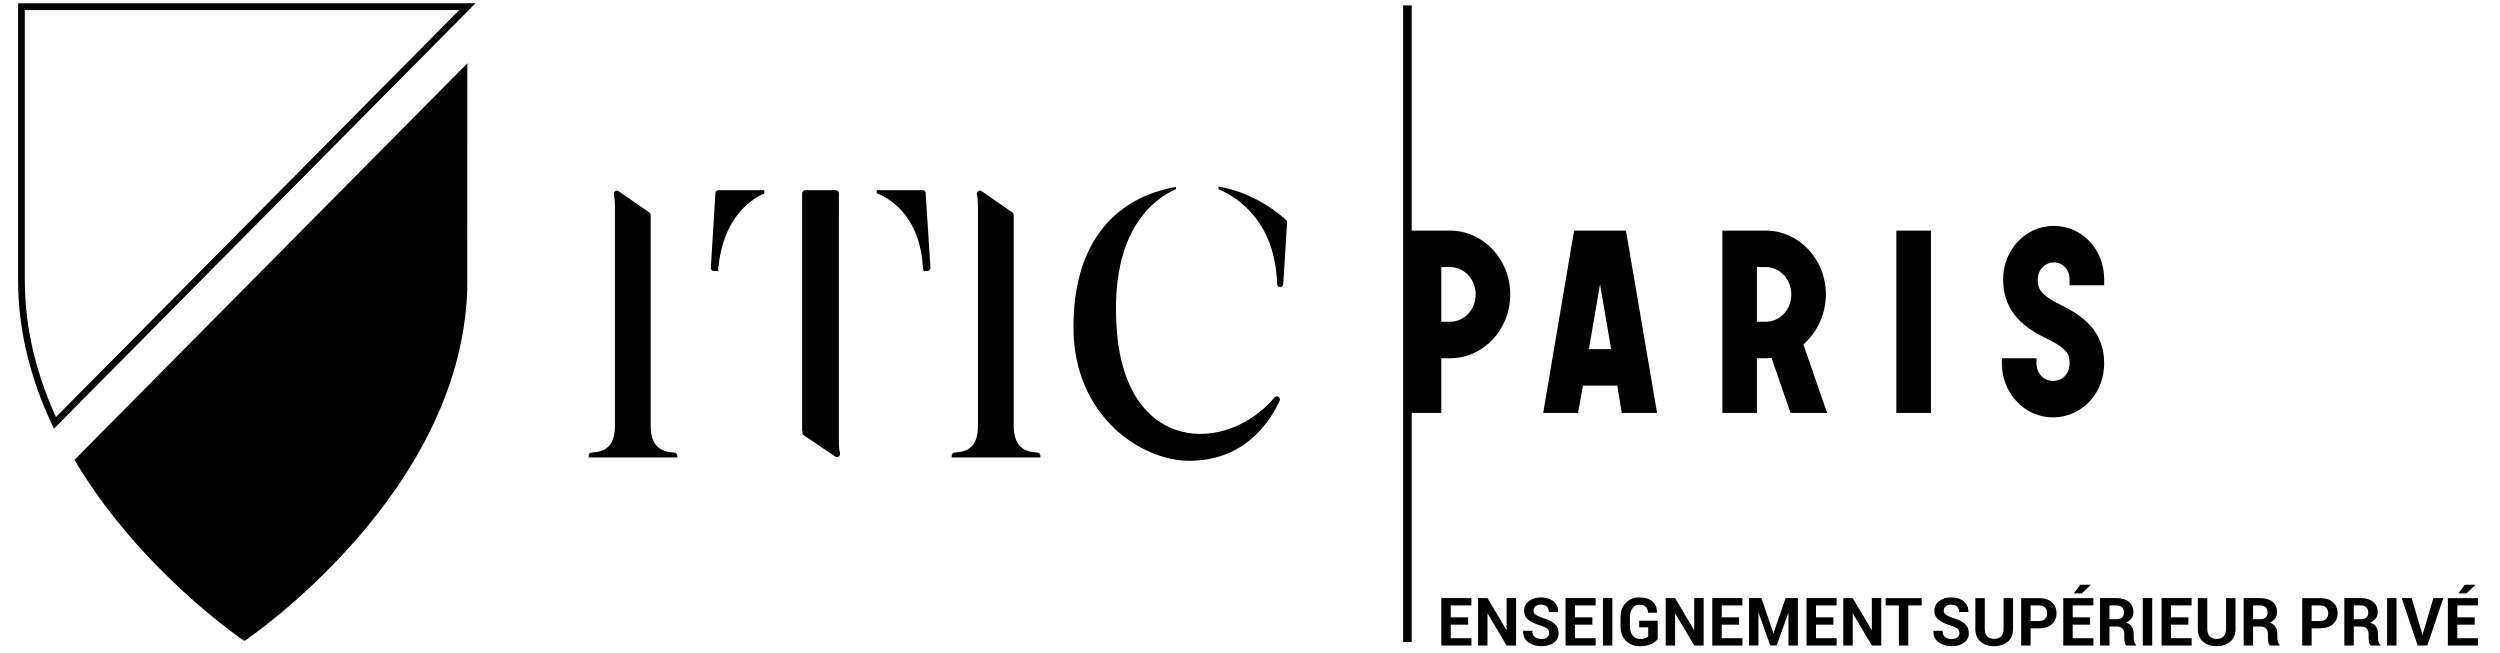
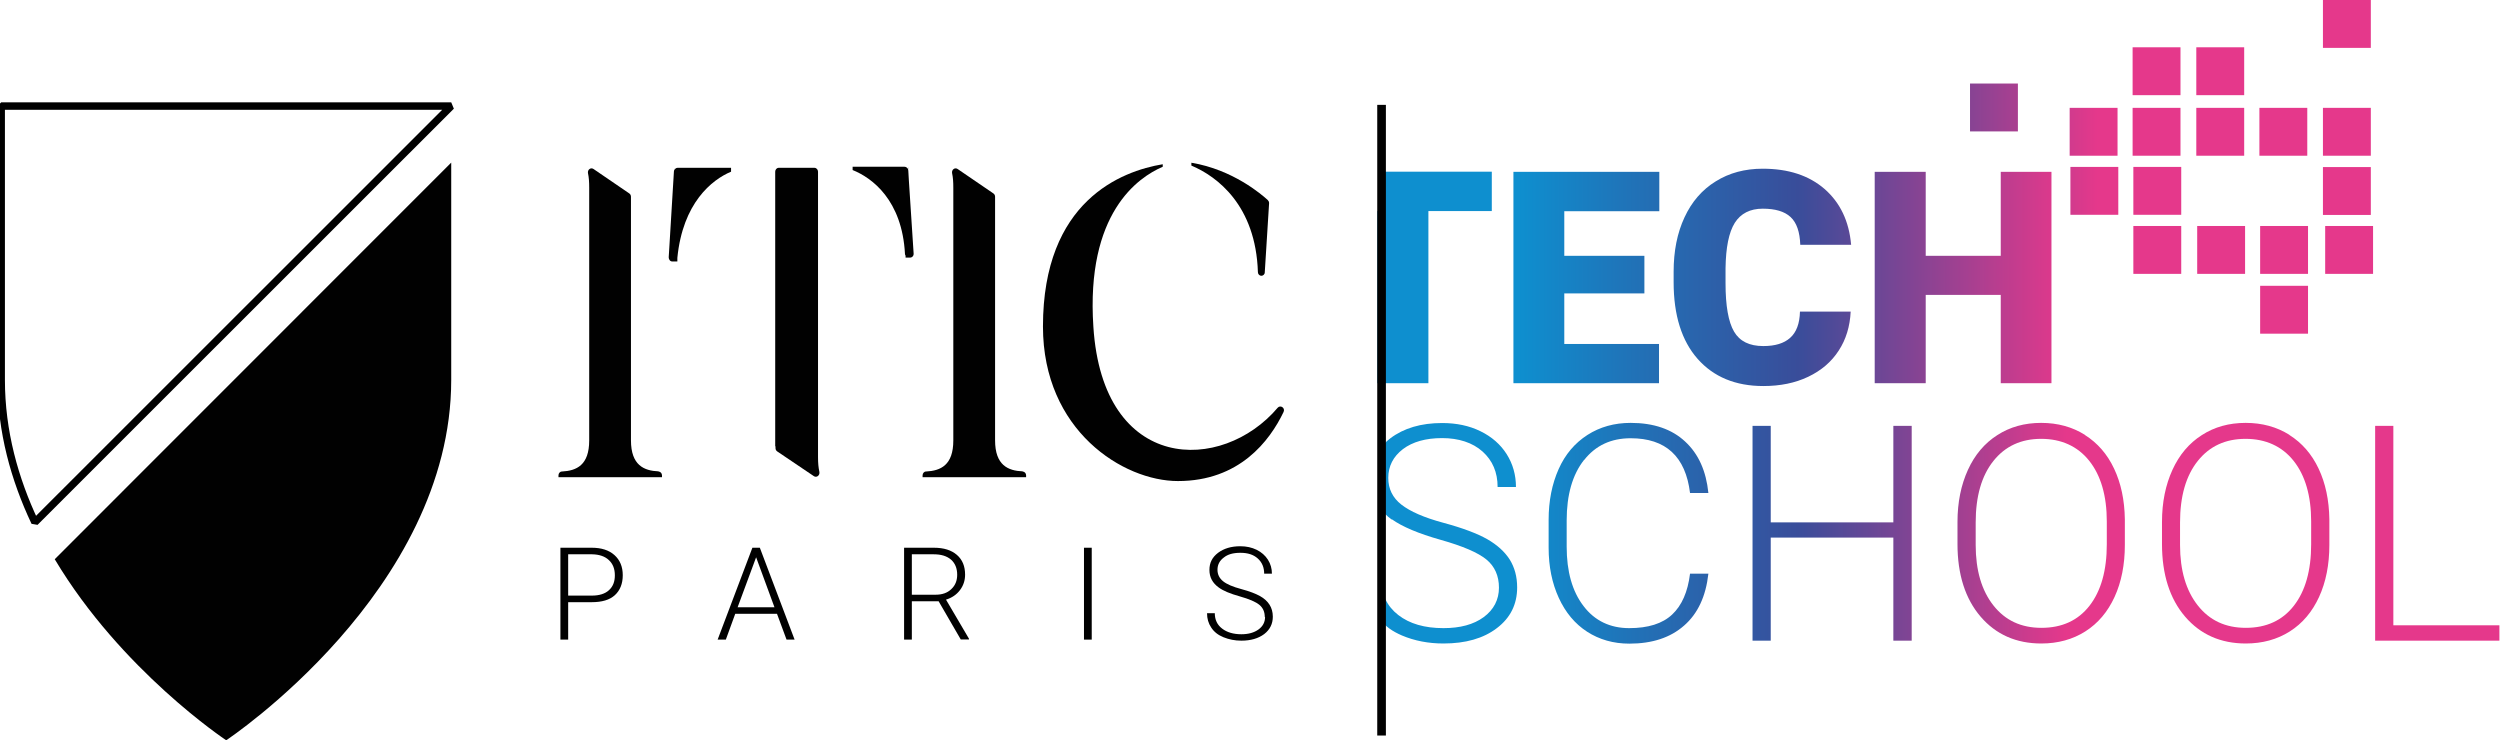
- <svg xmlns="http://www.w3.org/2000/svg" viewBox="0 0 230 60">
-   <g fill="none" fill-rule="evenodd" transform="matrix(0.94958, 0, 0, 0.962556, 1.499979, -0.228281)" style="transform-origin: 0.5px 0.75px;">
-     <path d="M138.899 25.761h-.837v5.23h.837c1.388 0 2.489-1.145 2.489-2.615 0-1.443-1.101-2.615-2.49-2.615m0 8.717h-.836v5.23h-3.352V22.276h4.189c3.23 0 5.84 2.74 5.84 6.1 0 3.387-2.61 6.102-5.84 6.102m14.539-7.072l-1.077 6.201h2.154l-1.077-6.201zm2.105 12.302l-.43-2.614h-3.327l-.479 2.614h-3.375l2.993-17.432h5.026l3.015 17.432h-3.423zm13.937-13.947h-.838v5.23h.839c1.388 0 2.489-1.145 2.489-2.615 0-1.443-1.101-2.615-2.49-2.615zm2.418 13.947l-1.843-5.255c-.095 0-.24 0-.335.025h-1.078v5.23h-3.35V22.276h4.189c3.23 0 5.84 2.74 5.84 6.1a6.374 6.374 0 01-2.178 4.782l2.298 6.55h-3.543zm10.25 0h3.35V22.276h-3.35zm15.155.423c-2.729 0-4.93-2.316-4.93-5.156v-.497h3.352v.497c0 .922.692 1.67 1.578 1.67.958 0 1.628-.698 1.628-1.67 0-.672 0-1.344-2.25-2.39-1.963-.947-4.188-2.39-4.188-5.652 0-2.815 2.178-5.105 4.907-5.105 2.752 0 4.883 2.265 4.883 5.08v.597h-3.352v-.597c0-.897-.67-1.594-1.53-1.594-.84 0-1.557.746-1.557 1.619 0 .647 0 1.395 2.225 2.44 2.083 1.022 4.214 2.439 4.214 5.602 0 2.889-2.179 5.156-4.98 5.156M123.02 21.264c-.535-.493-3.009-2.608-6.548-3.196v.245c2.202.932 5.502 3.387 5.68 9.063.005.17.134.306.296.306a.305.305 0 00.298-.292l.373-5.872a.318.318 0 00-.1-.254M121.9 38.225c-4.601 5.418-14.516 5.456-15.296-6.683-.636-9.403 3.713-12.351 5.754-13.227v-.21c-3.412.56-9.936 3.016-9.936 13.4 0 8.599 6.658 12.774 11.207 12.774 5.098 0 7.613-3.312 8.764-5.71.158-.33-.258-.619-.492-.344m-58.145 5.266c-1.214-.056-2.294-.51-2.294-2.558V20.804a.32.32 0 00-.137-.266l-2.974-2.027c-.234-.159-.522.068-.456.352.078.337.104.713.104 1.2v20.87c0 2.047-1.051 2.502-2.259 2.558a.31.31 0 00-.287.316v.154h8.59v-.154a.31.31 0 00-.287-.316m35.174 0c-1.214-.056-2.294-.51-2.294-2.558V20.804a.32.32 0 00-.137-.266l-2.974-2.027c-.234-.159-.522.068-.456.352.079.337.104.713.104 1.2v20.87c0 2.047-1.05 2.502-2.259 2.558a.31.31 0 00-.288.316v.154h8.591v-.154a.31.31 0 00-.288-.316m-19.235-1.173V21.916l.005-3.183a.31.31 0 00-.303-.318h-2.959a.31.31 0 00-.303.318v22.69h.029v.151c0 .109.052.21.14.268l3.045 2.04c.234.156.52-.07.454-.354-.081-.339-.108-.72-.108-1.21M67.78 18.564l-.004-.144-.01.166a.315.315 0 00-.036.126l-.389 6.312-.051.785a.31.31 0 00.301.339h.423l-.009-.273c.002-.006.005-.012.006-.02.45-4.529 2.86-6.457 4.456-7.119v-.321h-4.435a.296.296 0 00-.251.149m20.324.148c0-.007-.005-.013-.005-.021l-.018-.272-.005.182a.303.303 0 00-.275-.186h-4.435v.286c1.661.662 4.234 2.551 4.47 7.14a.31.31 0 00.045.143l-.004.164h.388a.312.312 0 00.302-.34l-.41-6.226-.053-.87z" style="fill: rgb(0, 0, 0);" />
-     <path d="M.5.873v26.183c.001 4.93 1.295 9.502 3.241 13.602L43.7.873H.5z" stroke-width="0.651" style="stroke: rgb(0, 0, 0);" />
-     <path d="M43.697 6.29L5.635 44.189c6.377 10.636 16.426 17.286 16.426 17.286h.077s21.56-14.256 21.56-34.42h-.007l.006-20.763zm90.665 55.307h.834V.75h-.834zm6.301-1.655h-1.687v1.295h2.006v.697h-2.919v-4.532h2.913v.7h-2v1.14h1.687zm4.639 1.992h-.913l-1.835-3.056-.018.002v3.054h-.913v-4.532h.913l1.834 3.054.02-.004v-3.05h.912zm3.21-1.183a.528.528 0 00-.183-.42c-.122-.105-.335-.205-.642-.299-.526-.157-.923-.342-1.196-.556-.272-.215-.407-.506-.407-.876s.153-.674.459-.91c.307-.235.697-.353 1.172-.353.504 0 .91.126 1.217.38.307.253.457.585.446.996l-.006.018h-.885c0-.226-.068-.4-.207-.52-.137-.122-.33-.183-.578-.183-.224 0-.399.054-.522.162a.526.526 0 00-.184.414c0 .153.066.28.2.378.134.099.364.203.691.313.5.141.882.326 1.143.553.263.227.395.525.395.898 0 .387-.152.693-.457.918-.304.223-.706.335-1.206.335-.49 0-.91-.121-1.261-.364-.351-.243-.522-.604-.511-1.086l.006-.019h.885c0 .268.078.465.237.591.158.128.373.19.644.19.244 0 .43-.05.558-.152a.496.496 0 00.192-.408m4.185-.809h-1.687v1.295h2.006v.697h-2.919v-4.532h2.913v.7h-2v1.14h1.687zm1.023 1.992h.912v-4.532h-.912zm5.304-.619c-.142.184-.353.345-.634.48-.282.137-.644.205-1.088.205-.55 0-1.001-.173-1.351-.518-.35-.343-.524-.79-.524-1.34v-.946c0-.548.17-.994.509-1.34.34-.347.776-.519 1.31-.519.556 0 .981.132 1.278.394.296.262.44.612.428 1.05l-.006.019h-.86c0-.24-.07-.428-.21-.562-.138-.134-.341-.2-.609-.2a.818.818 0 00-.675.322c-.17.215-.256.49-.256.829v.952c0 .343.088.622.262.837.176.217.41.324.704.324a1.6 1.6 0 00.513-.066.763.763 0 00.293-.164v-.877h-.875v-.63h1.791v1.75zm4.454.619h-.912l-1.836-3.056-.018.002v3.054h-.913v-4.532h.913l1.835 3.054.019-.004v-3.05h.912zm3.439-1.992h-1.688v1.295h2.007v.697h-2.92v-4.532h2.914v.7h-2v1.14h1.687zm3.313.8h.02l1.168-3.34h1.191v4.532h-.912V58.84l-.02-.004-1.125 3.097h-.62l-1.124-3.103-.02.004v3.099h-.912v-4.531h1.198zm5.817-.8h-1.687v1.295h2.006v.697h-2.92v-4.532h2.914v.7h-2v1.14h1.687zm4.639 1.992h-.913l-1.835-3.056-.018.002v3.054h-.913v-4.532h.913l1.834 3.054.02-.004v-3.05h.912zm3.92-3.831h-1.301v3.831h-.913v-3.831h-1.281v-.7h3.495zm3.654 2.648a.528.528 0 00-.183-.42c-.122-.105-.336-.205-.643-.299-.525-.157-.923-.342-1.195-.556-.272-.215-.407-.506-.407-.876s.152-.674.458-.91c.307-.235.698-.353 1.173-.353.504 0 .91.126 1.217.38.307.253.456.585.446.996l-.006.018h-.885c0-.226-.069-.4-.207-.52-.137-.122-.33-.183-.578-.183-.225 0-.399.054-.522.162a.526.526 0 00-.184.414c0 .153.066.28.2.378.133.099.364.203.691.313.5.141.881.326 1.143.553.263.227.394.525.394.898 0 .387-.152.693-.456.918-.305.223-.706.335-1.206.335-.49 0-.91-.121-1.262-.364-.35-.243-.522-.604-.51-1.086l.005-.019h.885c0 .268.079.465.238.591.157.128.372.19.644.19.243 0 .43-.05.557-.152a.496.496 0 00.193-.408m5.192-3.348v2.965c0 .51-.17.91-.51 1.2-.34.287-.78.432-1.322.432-.54 0-.977-.145-1.314-.433-.337-.289-.505-.688-.505-1.199v-2.965h.916v2.965c0 .304.08.534.243.695.163.16.382.239.66.239.281 0 .505-.08.668-.24.165-.16.248-.39.248-.694v-2.965h.916zm1.703 2.187h.829c.254 0 .447-.068.578-.206a.735.735 0 00.197-.528.77.77 0 00-.196-.54c-.13-.142-.323-.213-.579-.213h-.829v1.488zm0 .701v1.643h-.912v-4.531h1.741c.523 0 .934.133 1.234.398.3.265.45.615.45 1.049 0 .434-.15.782-.45 1.045-.3.264-.71.396-1.234.396h-.829zm4.808-4.164h1.016l.006.019-.866.808h-.779l.623-.827zm.959 3.816h-1.688v1.294h2.007v.698h-2.92v-4.532h2.914v.7h-2v1.14h1.687v.7zm1.873-.521h.647c.257 0 .447-.053.572-.161.124-.108.188-.268.188-.48a.655.655 0 00-.19-.494c-.126-.123-.31-.184-.555-.184h-.662v1.32zm0 .7v1.812h-.913v-4.532h1.575c.519 0 .925.118 1.218.353.292.237.439.565.439.986a.988.988 0 01-.186.602 1.294 1.294 0 01-.543.409c.27.08.463.212.58.396.118.184.178.413.178.685v.333c0 .126.016.258.051.396.035.138.093.24.177.307v.065h-.941c-.084-.067-.138-.176-.162-.33a2.898 2.898 0 01-.035-.445v-.32c0-.226-.062-.402-.187-.528-.124-.125-.3-.188-.526-.188h-.725zm3.229 1.812h.913v-4.532h-.913zm4.416-1.992h-1.687v1.295h2.006v.697h-2.919v-4.532h2.913v.7h-2v1.14h1.687zm4.567-2.539v2.965c0 .51-.17.91-.509 1.2-.34.287-.78.432-1.323.432-.54 0-.977-.145-1.314-.433-.337-.289-.505-.688-.505-1.199v-2.965h.916v2.965c0 .304.081.534.244.695.162.16.382.239.659.239.282 0 .505-.08.669-.24.165-.16.247-.39.247-.694v-2.965h.916zm1.703 2.019h.648c.256 0 .447-.053.572-.161.124-.108.188-.268.188-.48a.655.655 0 00-.19-.494c-.126-.123-.31-.184-.555-.184h-.662v1.32zm0 .7v1.812h-.912v-4.532h1.575c.519 0 .925.118 1.217.353.293.237.44.565.44.986a.988.988 0 01-.186.602 1.287 1.287 0 01-.543.409c.27.08.463.212.58.396.118.184.178.413.178.685v.333c0 .126.016.258.051.396.035.138.093.24.177.307v.065h-.941c-.084-.067-.138-.176-.162-.33a2.898 2.898 0 01-.035-.445v-.32c0-.226-.063-.402-.187-.528-.123-.125-.3-.188-.526-.188h-.725zm5.674-.532h.828c.255 0 .448-.068.579-.206a.735.735 0 00.197-.528.77.77 0 00-.196-.54c-.13-.142-.323-.213-.58-.213h-.828v1.488zm0 .701v1.643h-.912v-4.531h1.74c.523 0 .935.133 1.235.398.3.265.45.615.45 1.049 0 .434-.15.782-.45 1.045-.3.264-.712.396-1.235.396h-.828zm4.079-.869h.647c.256 0 .447-.053.572-.161.125-.108.188-.268.188-.48a.655.655 0 00-.19-.494c-.125-.123-.31-.184-.554-.184h-.663v1.32zm0 .7v1.812h-.912v-4.532h1.575c.518 0 .924.118 1.217.353.293.237.44.565.44.986a.988.988 0 01-.187.602 1.287 1.287 0 01-.542.409c.269.08.462.212.58.396.117.184.177.413.177.685v.333c0 .126.017.258.051.396.035.138.094.24.177.307v.065h-.94c-.085-.067-.138-.176-.162-.33a2.898 2.898 0 01-.036-.445v-.32c0-.226-.062-.402-.186-.528-.123-.125-.3-.188-.527-.188h-.725zm3.229 1.812h.913v-4.532h-.913zm3.367-1.229l.056.248h.019l.052-.239.992-3.312h.962l-1.548 4.532h-.936l-1.544-4.532h.962zm4.163-4.578h1.016l.006.019-.865.808h-.78l.623-.827zm.96 3.816h-1.688v1.294h2.006v.698h-2.919v-4.532h2.913v.7h-2v1.14h1.687v.7z" style="fill: rgb(0, 0, 0);" />
+ <svg xmlns="http://www.w3.org/2000/svg" id="Calque_2" data-name="Calque 2" viewBox="0 0 167.6 49.6">
+   <defs>
+     <style>
+       .cls-1 {
+         fill: none;
+       }
+ 
+       .cls-2 {
+         fill: #010101;
+       }
+ 
+       .cls-3 {
+         fill: url(#Dégradé_sans_nom_310-19);
+       }
+ 
+       .cls-4 {
+         fill: url(#Dégradé_sans_nom_310-16);
+       }
+ 
+       .cls-5 {
+         fill: url(#Dégradé_sans_nom_310-17);
+       }
+ 
+       .cls-6 {
+         fill: url(#Dégradé_sans_nom_310-27);
+       }
+ 
+       .cls-7 {
+         fill: url(#Dégradé_sans_nom_310-13);
+       }
+ 
+       .cls-8 {
+         fill: url(#Dégradé_sans_nom_310-12);
+       }
+ 
+       .cls-9 {
+         fill: url(#Dégradé_sans_nom_310-11);
+       }
+ 
+       .cls-10 {
+         fill: url(#Dégradé_sans_nom_310-10);
+       }
+ 
+       .cls-11 {
+         fill: url(#Dégradé_sans_nom_310-15);
+       }
+ 
+       .cls-12 {
+         fill: url(#Dégradé_sans_nom_310-14);
+       }
+ 
+       .cls-13 {
+         fill: url(#Dégradé_sans_nom_310-26);
+       }
+ 
+       .cls-14 {
+         fill: url(#Dégradé_sans_nom_310-18);
+       }
+ 
+       .cls-15 {
+         fill: url(#Dégradé_sans_nom_310-20);
+       }
+ 
+       .cls-16 {
+         fill: url(#Dégradé_sans_nom_310-23);
+       }
+ 
+       .cls-17 {
+         fill: url(#Dégradé_sans_nom_310-21);
+       }
+ 
+       .cls-18 {
+         fill: url(#Dégradé_sans_nom_310-24);
+       }
+ 
+       .cls-19 {
+         fill: url(#Dégradé_sans_nom_310-22);
+       }
+ 
+       .cls-20 {
+         fill: url(#Dégradé_sans_nom_310-25);
+       }
+ 
+       .cls-21 {
+         fill: url(#Dégradé_sans_nom_310);
+       }
+ 
+       .cls-22 {
+         fill: url(#Dégradé_sans_nom_310-8);
+       }
+ 
+       .cls-23 {
+         fill: url(#Dégradé_sans_nom_310-7);
+       }
+ 
+       .cls-24 {
+         fill: url(#Dégradé_sans_nom_310-6);
+       }
+ 
+       .cls-25 {
+         fill: url(#Dégradé_sans_nom_310-5);
+       }
+ 
+       .cls-26 {
+         fill: url(#Dégradé_sans_nom_310-2);
+       }
+ 
+       .cls-27 {
+         fill: url(#Dégradé_sans_nom_310-4);
+       }
+ 
+       .cls-28 {
+         fill: url(#Dégradé_sans_nom_310-3);
+       }
+ 
+       .cls-29 {
+         fill: url(#Dégradé_sans_nom_310-9);
+       }
+     </style>
+     <linearGradient id="Dégradé_sans_nom_310" data-name="Dégradé sans nom 310" x1="-601.88" y1="662.23" x2="-562.73" y2="662.23" gradientTransform="translate(702.45 -643.62)" gradientUnits="userSpaceOnUse">
+       <stop offset="0.03" stop-color="#0e8fcf" />
+       <stop offset="0.22" stop-color="#2073b8" />
+       <stop offset="0.51" stop-color="#394d9a" />
+       <stop offset="0.97" stop-color="#e5388b" />
+     </linearGradient>
+     <linearGradient id="Dégradé_sans_nom_310-2" data-name="Dégradé sans nom 310" x1="-601.88" x2="-562.74" href="#Dégradé_sans_nom_310" />
+     <linearGradient id="Dégradé_sans_nom_310-3" data-name="Dégradé sans nom 310" x1="-601.88" y1="662.22" x2="-562.73" y2="662.22" href="#Dégradé_sans_nom_310" />
+     <linearGradient id="Dégradé_sans_nom_310-4" data-name="Dégradé sans nom 310" x1="-601.88" x2="-562.73" href="#Dégradé_sans_nom_310" />
+     <linearGradient id="Dégradé_sans_nom_310-5" data-name="Dégradé sans nom 310" y1="679.37" x2="-562.73" y2="679.37" href="#Dégradé_sans_nom_310" />
+     <linearGradient id="Dégradé_sans_nom_310-6" data-name="Dégradé sans nom 310" x1="-601.88" y1="679.37" x2="-562.73" y2="679.37" href="#Dégradé_sans_nom_310" />
+     <linearGradient id="Dégradé_sans_nom_310-7" data-name="Dégradé sans nom 310" x1="-601.88" y1="679.37" x2="-562.73" y2="679.37" href="#Dégradé_sans_nom_310" />
+     <linearGradient id="Dégradé_sans_nom_310-8" data-name="Dégradé sans nom 310" x1="-601.88" y1="679.37" x2="-562.73" y2="679.37" href="#Dégradé_sans_nom_310" />
+     <linearGradient id="Dégradé_sans_nom_310-9" data-name="Dégradé sans nom 310" y1="679.37" x2="-562.73" y2="679.37" href="#Dégradé_sans_nom_310" />
+     <linearGradient id="Dégradé_sans_nom_310-10" data-name="Dégradé sans nom 310" x1="-601.88" y1="679.37" x2="-562.73" y2="679.37" href="#Dégradé_sans_nom_310" />
+     <linearGradient id="Dégradé_sans_nom_310-11" data-name="Dégradé sans nom 310" x1="-594.7" y1="645.23" x2="-560.84" y2="645.23" href="#Dégradé_sans_nom_310" />
+     <linearGradient id="Dégradé_sans_nom_310-12" data-name="Dégradé sans nom 310" x1="-594.7" y1="648.4" x2="-560.84" y2="648.4" href="#Dégradé_sans_nom_310" />
+     <linearGradient id="Dégradé_sans_nom_310-13" data-name="Dégradé sans nom 310" x1="-594.7" y1="652.46" x2="-560.84" y2="652.46" href="#Dégradé_sans_nom_310" />
+     <linearGradient id="Dégradé_sans_nom_310-14" data-name="Dégradé sans nom 310" x1="-594.7" y1="656.42" x2="-560.84" y2="656.42" href="#Dégradé_sans_nom_310" />
+     <linearGradient id="Dégradé_sans_nom_310-15" data-name="Dégradé sans nom 310" x1="-594.7" y1="660.38" x2="-560.84" y2="660.38" href="#Dégradé_sans_nom_310" />
+     <linearGradient id="Dégradé_sans_nom_310-16" data-name="Dégradé sans nom 310" x1="-594.7" y1="648.4" x2="-560.84" y2="648.4" href="#Dégradé_sans_nom_310" />
+     <linearGradient id="Dégradé_sans_nom_310-17" data-name="Dégradé sans nom 310" x1="-594.7" y1="652.46" x2="-560.84" y2="652.46" href="#Dégradé_sans_nom_310" />
+     <linearGradient id="Dégradé_sans_nom_310-18" data-name="Dégradé sans nom 310" x1="-594.7" y1="660.38" x2="-560.84" y2="660.38" href="#Dégradé_sans_nom_310" />
+     <linearGradient id="Dégradé_sans_nom_310-19" data-name="Dégradé sans nom 310" x1="-594.7" y1="652.46" x2="-560.84" y2="652.46" href="#Dégradé_sans_nom_310" />
+     <linearGradient id="Dégradé_sans_nom_310-20" data-name="Dégradé sans nom 310" x1="-594.7" y1="652.46" x2="-560.84" y2="652.46" href="#Dégradé_sans_nom_310" />
+     <linearGradient id="Dégradé_sans_nom_310-21" data-name="Dégradé sans nom 310" x1="-594.7" y1="656.43" x2="-560.84" y2="656.43" href="#Dégradé_sans_nom_310" />
+     <linearGradient id="Dégradé_sans_nom_310-22" data-name="Dégradé sans nom 310" x1="-594.7" y1="660.38" x2="-560.84" y2="660.38" href="#Dégradé_sans_nom_310" />
+     <linearGradient id="Dégradé_sans_nom_310-23" data-name="Dégradé sans nom 310" x1="-594.7" y1="660.38" x2="-560.84" y2="660.38" href="#Dégradé_sans_nom_310" />
+     <linearGradient id="Dégradé_sans_nom_310-24" data-name="Dégradé sans nom 310" x1="-594.7" y1="664.39" x2="-560.84" y2="664.39" href="#Dégradé_sans_nom_310" />
+     <linearGradient id="Dégradé_sans_nom_310-25" data-name="Dégradé sans nom 310" x1="-594.7" y1="652.46" x2="-560.84" y2="652.46" href="#Dégradé_sans_nom_310" />
+     <linearGradient id="Dégradé_sans_nom_310-26" data-name="Dégradé sans nom 310" x1="-594.7" y1="650.83" x2="-560.84" y2="650.83" href="#Dégradé_sans_nom_310" />
+     <linearGradient id="Dégradé_sans_nom_310-27" data-name="Dégradé sans nom 310" x1="-594.7" y1="656.42" x2="-560.84" y2="656.42" href="#Dégradé_sans_nom_310" />
+   </defs>
+   <g id="Calque_1-2" data-name="Calque 1">
+     <path class="cls-21" d="M100.01,14.15h-4.25v11.54h-3.42v-11.54h.28v-2.64h7.39v2.64Z" />
+     <path class="cls-26" d="M110.24,19.67h-5.37v3.39h6.35v2.63h-9.76v-14.17h9.78v2.64h-6.37v2.99h5.37v2.53Z" />
+     <path class="cls-28" d="M124.07,20.89c-.05.99-.31,1.86-.8,2.61-.49.76-1.17,1.34-2.05,1.76-.88.42-1.88.62-3.01.62-1.86,0-3.33-.61-4.4-1.82-1.07-1.21-1.61-2.93-1.61-5.14v-.7c0-1.39.24-2.6.73-3.65.48-1.04,1.18-1.85,2.09-2.41.91-.57,1.96-.85,3.15-.85,1.72,0,3.1.45,4.15,1.36,1.04.91,1.64,2.15,1.78,3.74h-3.41c-.03-.86-.24-1.48-.65-1.86-.41-.38-1.03-.56-1.87-.56s-1.47.32-1.87.95c-.4.64-.6,1.65-.62,3.05v1c0,1.51.19,2.59.57,3.24.38.65,1.03.97,1.96.97.79,0,1.39-.18,1.8-.55.42-.37.64-.96.66-1.76h3.4Z" />
+     <path class="cls-27" d="M137.53,25.69h-3.4v-5.92h-5.03v5.92h-3.42v-14.17h3.42v5.63h5.03v-5.63h3.4v14.17Z" />
+     <path class="cls-1" d="M136.84,29.42c-1.34,0-2.4.49-3.2,1.48-.79.99-1.19,2.36-1.19,4.13v1.5c0,1.71.4,3.06,1.19,4.06.79,1,1.87,1.5,3.22,1.5s2.45-.49,3.22-1.48c.77-.99,1.16-2.36,1.16-4.12v-1.52c0-1.73-.39-3.09-1.18-4.07-.78-.98-1.86-1.47-3.22-1.47Z" />
+     <path class="cls-1" d="M93.75,41.23c.76.59,1.77.88,3.03.88,1.12,0,2.02-.25,2.7-.74s1.02-1.15,1.02-1.97-.28-1.43-.84-1.89c-.56-.46-1.59-.91-3.07-1.32-1.49-.42-2.58-.88-3.26-1.37-.35-.25-.63-.53-.86-.84v4.85h.16c0,1.02.38,1.82,1.14,2.4Z" />
+     <path class="cls-1" d="M150.54,29.42c-1.34,0-2.4.49-3.2,1.48-.79.99-1.19,2.36-1.19,4.13v1.5c0,1.71.4,3.06,1.19,4.06.79,1,1.87,1.5,3.22,1.5s2.45-.49,3.22-1.48c.77-.99,1.16-2.36,1.16-4.12v-1.52c0-1.73-.39-3.09-1.18-4.07-.78-.98-1.86-1.47-3.22-1.47Z" />
+     <path class="cls-25" d="M93.32,34.82c.69.49,1.77.95,3.26,1.37,1.49.42,2.51.86,3.07,1.32.56.46.84,1.1.84,1.89s-.34,1.47-1.02,1.97-1.58.74-2.7.74c-1.26,0-2.27-.29-3.03-.88-.76-.59-1.14-1.39-1.14-2.4h0v2.74c.25.42.76.76,1.38,1.03.85.36,1.78.54,2.79.54,1.48,0,2.68-.34,3.58-1.03.91-.69,1.36-1.6,1.36-2.73,0-.72-.17-1.34-.5-1.87-.34-.53-.84-.98-1.5-1.36-.67-.38-1.64-.75-2.94-1.1s-2.23-.76-2.82-1.22c-.59-.46-.88-1.06-.88-1.79,0-.79.33-1.43.98-1.93.65-.49,1.53-.74,2.63-.74s2.04.3,2.71.9c.67.6,1.01,1.39,1.01,2.38h1.23c0-.81-.21-1.55-.62-2.2s-1-1.17-1.76-1.54c-.75-.37-1.61-.55-2.57-.55-1.41,0-2.57.34-3.48,1.03-.3.23-.55.49-.64.77v3.83c.1.31.39.59.74.84Z" />
+     <path class="cls-24" d="M106.2,30.84c.77-.98,1.81-1.46,3.12-1.46,2.35,0,3.68,1.22,3.98,3.67h1.23c-.15-1.47-.66-2.62-1.56-3.45-.89-.83-2.11-1.25-3.65-1.25-1.09,0-2.06.27-2.9.81-.84.54-1.49,1.3-1.93,2.29s-.67,2.12-.67,3.4v1.87c0,1.26.23,2.38.68,3.36s1.08,1.74,1.9,2.27c.82.53,1.77.8,2.83.8,1.53,0,2.75-.4,3.67-1.21.92-.8,1.46-1.96,1.63-3.48h-1.23c-.15,1.22-.55,2.13-1.2,2.74-.65.61-1.61.91-2.88.91s-2.31-.49-3.06-1.48c-.76-.99-1.13-2.32-1.13-3.98v-1.76c0-1.72.39-3.07,1.16-4.05Z" />
+     <polygon class="cls-23" points="126.93 35.02 118.71 35.02 118.71 28.55 117.49 28.55 117.49 42.95 118.71 42.95 118.71 36.04 126.93 36.04 126.93 42.95 128.16 42.95 128.16 28.55 126.93 28.55 126.93 35.02" />
+     <path class="cls-22" d="M139.77,29.15c-.85-.53-1.82-.8-2.93-.8s-2.09.27-2.94.82c-.85.54-1.51,1.32-1.97,2.33-.46,1.01-.7,2.17-.7,3.49v1.48c0,2.04.52,3.67,1.55,4.87s2.39,1.8,4.07,1.8c1.11,0,2.1-.27,2.95-.81.85-.54,1.5-1.31,1.96-2.31.46-1,.69-2.17.69-3.49v-1.72c-.02-1.29-.26-2.42-.72-3.39-.46-.98-1.12-1.73-1.96-2.26ZM141.24,36.49c0,1.76-.39,3.13-1.16,4.12-.77.99-1.85,1.48-3.22,1.48s-2.43-.5-3.22-1.5c-.79-1-1.19-2.35-1.19-4.06v-1.5c0-1.77.4-3.14,1.19-4.13.79-.99,1.86-1.48,3.2-1.48s2.44.49,3.22,1.47c.78.98,1.18,2.34,1.18,4.07v1.52Z" />
+     <path class="cls-29" d="M153.48,29.15c-.85-.53-1.82-.8-2.93-.8s-2.09.27-2.94.82c-.85.54-1.51,1.32-1.97,2.33-.46,1.01-.7,2.17-.7,3.49v1.48c0,2.04.52,3.67,1.55,4.87s2.39,1.8,4.07,1.8c1.11,0,2.1-.27,2.95-.81.85-.54,1.5-1.31,1.96-2.31.46-1,.69-2.17.69-3.49v-1.72c-.02-1.29-.26-2.42-.72-3.39-.46-.98-1.12-1.73-1.96-2.26ZM154.94,36.49c0,1.76-.39,3.13-1.16,4.12-.77.99-1.85,1.48-3.22,1.48s-2.43-.5-3.22-1.5c-.79-1-1.19-2.35-1.19-4.06v-1.5c0-1.77.4-3.14,1.19-4.13.79-.99,1.86-1.48,3.2-1.48s2.44.49,3.22,1.47c.78.98,1.18,2.34,1.18,4.07v1.52Z" />
+     <polygon class="cls-10" points="160.45 28.55 159.23 28.55 159.23 42.95 167.56 42.95 167.56 41.92 160.45 41.92 160.45 28.55" />
+     <path class="cls-2" d="M85.01,13.43c-.42-.39-2.36-2.06-5.14-2.52v.19c1.73.73,4.32,2.67,4.46,7.15,0,.13.11.24.23.24s.23-.1.23-.23l.29-4.63c0-.08-.02-.15-.08-.2Z" />
+     <path class="cls-2" d="M85.66,27.33c-3.72,4.4-11.73,4.43-12.36-5.42-.51-7.63,3-10.02,4.65-10.73v-.17c-2.76.46-8.03,2.45-8.03,10.88,0,6.98,5.38,10.36,9.05,10.36,4.12,0,6.15-2.69,7.08-4.63.13-.27-.21-.5-.4-.28Z" />
+     <path class="cls-2" d="M44.15,31.6c-.98-.04-1.85-.41-1.85-2.08V13.19c0-.09-.04-.17-.11-.22l-2.4-1.64c-.19-.13-.42.05-.37.29.06.27.08.58.08.97v16.94c0,1.66-.85,2.03-1.83,2.08-.13,0-.23.12-.23.26v.12h6.94v-.12c0-.14-.1-.25-.23-.26Z" />
+     <path class="cls-2" d="M68.56,31.6c-.98-.04-1.85-.41-1.85-2.08V13.19c0-.09-.04-.17-.11-.22l-2.4-1.64c-.19-.13-.42.05-.37.29.06.27.08.58.08.97v16.94c0,1.66-.85,2.03-1.83,2.08-.13,0-.23.12-.23.26v.12h6.94v-.12c0-.14-.1-.25-.23-.26Z" />
+     <path class="cls-2" d="M54.84,30.65V11.51c0-.14-.11-.26-.24-.26h-2.39c-.14,0-.24.12-.24.26v18.41h.02s0,.12,0,.12c0,.09.04.17.11.22l2.46,1.66c.19.13.42-.06.37-.29-.06-.28-.09-.58-.09-.98Z" />
+     <path class="cls-2" d="M45.22,11.38v-.12s-.01.13-.01.13c-.02.03-.03.07-.03.1l-.31,5.12-.04.64c0,.15.1.28.24.28h.34v-.22s0,0,0-.02c.36-3.68,2.31-5.24,3.6-5.78v-.26h-3.58c-.09,0-.16.05-.2.12Z" />
+     <path class="cls-2" d="M60.88,11.42s0-.01,0-.02v-.21s-.02.14-.02.14c-.04-.09-.12-.15-.22-.15h-3.48v.22c1.3.52,3.32,2.01,3.51,5.63,0,.04.02.08.04.11v.13s.3,0,.3,0c.14,0,.25-.12.24-.27l-.32-4.91-.04-.69Z" />
+     <g>
+       <path class="cls-2" d="M38.09,40.37v2.51h-.52v-6.16h2.1c.64,0,1.15.16,1.52.49.37.33.56.78.56,1.35s-.18,1.02-.53,1.34-.87.47-1.55.47h-1.57ZM38.09,39.93h1.58c.5,0,.89-.12,1.15-.36.27-.24.4-.57.4-1s-.13-.77-.4-1.02c-.26-.25-.64-.38-1.12-.39h-1.61v2.77Z" />
+       <path class="cls-2" d="M52.09,41.15h-2.8l-.63,1.73h-.55l2.33-6.16h.5l2.33,6.16h-.54l-.64-1.73ZM49.45,40.71h2.47l-1.23-3.35-1.24,3.35Z" />
+       <path class="cls-2" d="M62.92,40.31h-1.79v2.57h-.52v-6.16h2c.66,0,1.17.16,1.54.48s.55.76.55,1.33c0,.39-.12.74-.35,1.04s-.54.51-.93.63l1.54,2.62v.05h-.55l-1.49-2.57ZM61.13,39.87h1.59c.44,0,.79-.12,1.05-.37.27-.25.4-.57.4-.97,0-.43-.14-.77-.41-1.01-.28-.24-.66-.36-1.16-.36h-1.47v2.71Z" />
+       <path class="cls-2" d="M73.19,42.88h-.52v-6.16h.52v6.16Z" />
+       <path class="cls-2" d="M84.79,41.36c0-.34-.12-.61-.36-.81-.24-.2-.68-.39-1.32-.57-.64-.18-1.1-.37-1.4-.59-.42-.3-.63-.69-.63-1.18s.19-.85.58-1.15c.39-.29.88-.44,1.49-.44.41,0,.77.08,1.1.24.32.16.57.38.75.66.18.28.27.6.27.94h-.52c0-.42-.14-.76-.43-1.02-.29-.26-.67-.38-1.16-.38s-.85.1-1.12.32c-.28.21-.42.48-.42.82,0,.31.13.57.38.77s.65.37,1.21.52.97.31,1.26.47.5.36.64.58.22.49.22.8c0,.48-.19.87-.58,1.17-.39.29-.9.44-1.53.44-.43,0-.83-.08-1.2-.23s-.64-.37-.82-.65c-.19-.28-.28-.6-.28-.96h.52c0,.43.16.78.49,1.03.32.25.76.38,1.29.38.48,0,.86-.11,1.15-.32.29-.21.44-.49.44-.84Z" />
+     </g>
+     <path class="cls-2" d="M.08,7.11v18.36h0c0,3.46.9,6.66,2.26,9.54L30.25,7.11H.08Z" style="fill: none; stroke: rgb(0, 0, 0); stroke-miterlimit: 1; stroke-width: 0.5px;" />
+     <path class="cls-2" d="M30.24,10.91L3.67,37.49c4.45,7.46,11.47,12.12,11.47,12.12h.05s15.06-10,15.06-24.14h0v-14.56Z" />
+     <rect class="cls-2" x="92.33" y="7.03" width=".58" height="42.28" />
+     <rect class="cls-9" x="155.73" width="3.21" height="3.21" />
+     <rect class="cls-8" x="142.97" y="3.17" width="3.21" height="3.21" />
+     <rect class="cls-7" x="142.97" y="7.23" width="3.21" height="3.21" />
+     <rect class="cls-12" x="143.02" y="11.19" width="3.21" height="3.21" />
+     <rect class="cls-11" x="143.02" y="15.15" width="3.21" height="3.21" />
+     <rect class="cls-4" x="147.24" y="3.17" width="3.21" height="3.21" />
+     <rect class="cls-5" x="147.24" y="7.23" width="3.21" height="3.21" />
+     <rect class="cls-14" x="147.3" y="15.15" width="3.21" height="3.21" />
+     <rect class="cls-3" x="151.47" y="7.23" width="3.21" height="3.21" />
+     <rect class="cls-15" x="155.73" y="7.23" width="3.21" height="3.21" />
+     <rect class="cls-17" x="155.73" y="11.2" width="3.21" height="3.21" />
+     <rect class="cls-19" x="151.52" y="15.15" width="3.21" height="3.21" />
+     <rect class="cls-16" x="155.88" y="15.15" width="3.21" height="3.21" />
+     <rect class="cls-18" x="151.52" y="19.16" width="3.21" height="3.21" />
+     <rect class="cls-20" x="138.75" y="7.23" width="3.21" height="3.21" />
+     <rect class="cls-13" x="132.07" y="5.6" width="3.21" height="3.21" />
+     <rect class="cls-6" x="138.8" y="11.19" width="3.21" height="3.21" />
  </g>
</svg>
